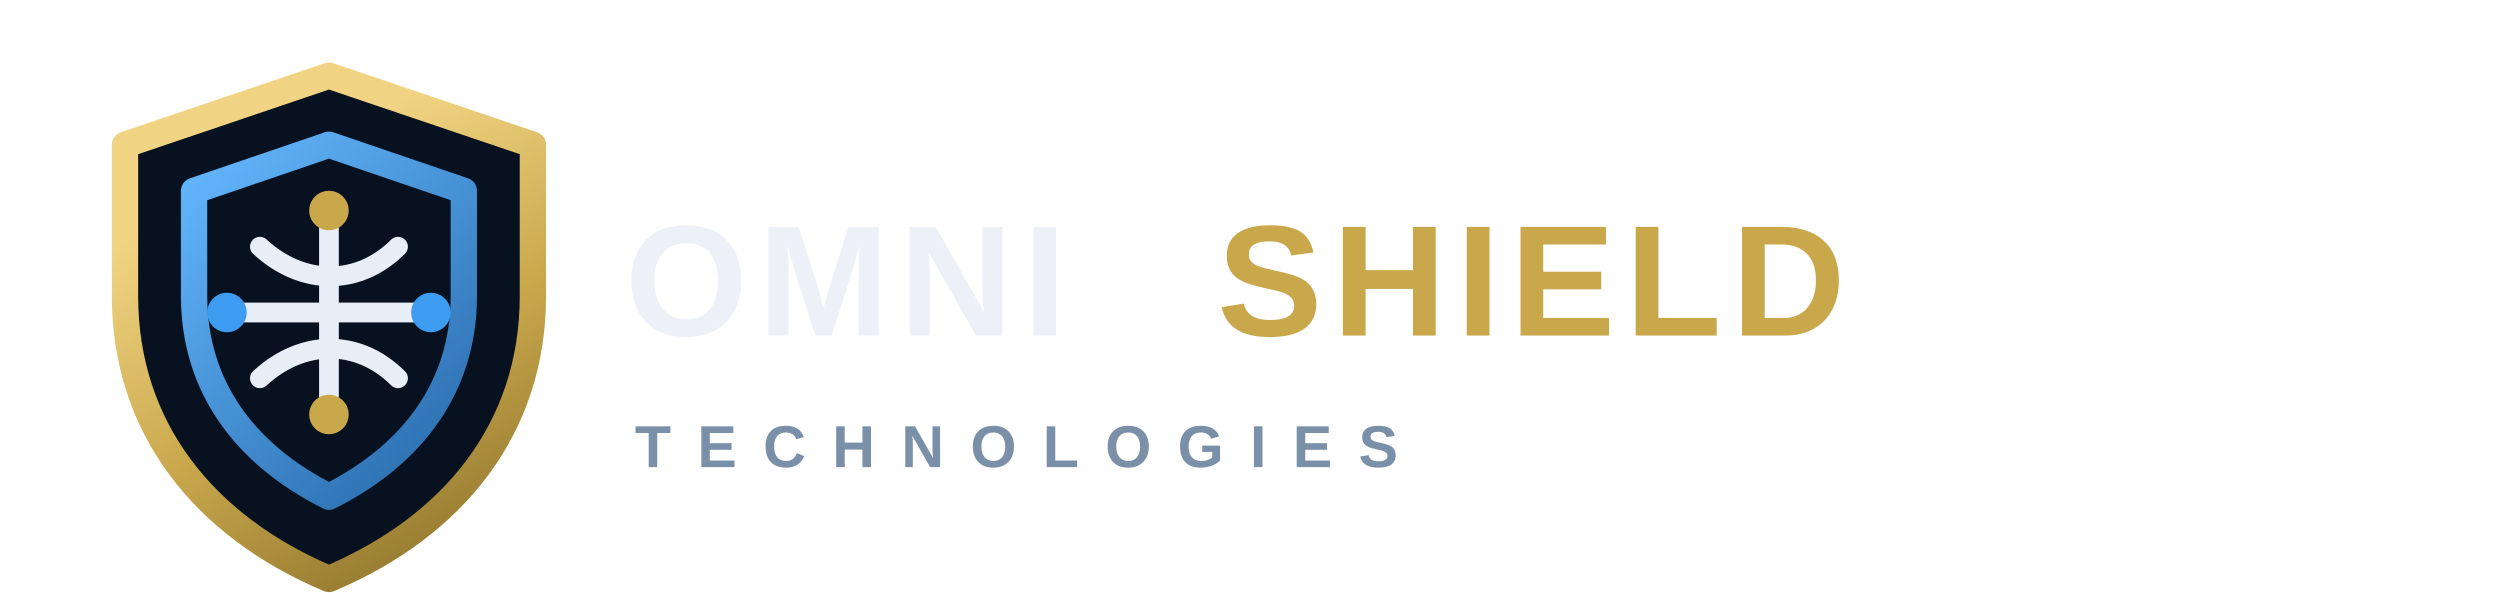
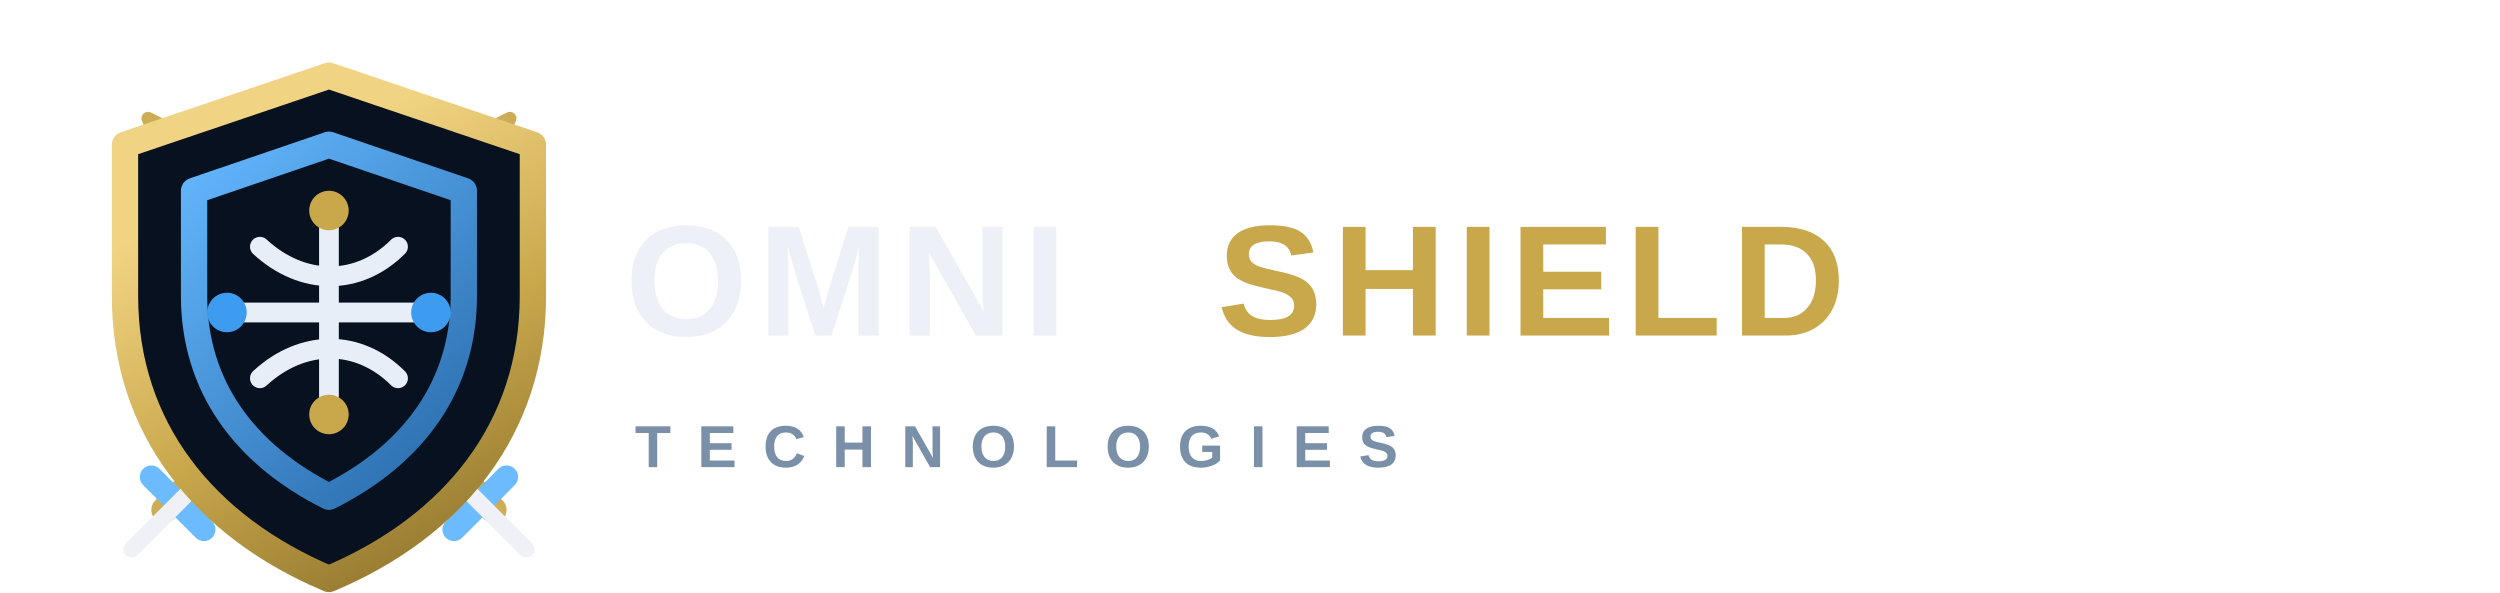
<svg xmlns="http://www.w3.org/2000/svg" viewBox="0 0 760 180" role="img" aria-labelledby="title desc">
  <defs>
    <linearGradient id="shieldGold" x1="68" y1="24" x2="132" y2="146" gradientUnits="userSpaceOnUse">
      <stop offset="0" stop-color="#f1d483" />
      <stop offset="0.5" stop-color="#c9a84c" />
      <stop offset="1" stop-color="#8f742d" />
    </linearGradient>
    <linearGradient id="shieldBlue" x1="24" y1="30" x2="128" y2="140" gradientUnits="userSpaceOnUse">
      <stop offset="0" stop-color="#65b8ff" />
      <stop offset="1" stop-color="#1f5f9e" />
    </linearGradient>
  </defs>
  <rect width="760" height="180" fill="none" />
  <g transform="translate(28 19)">
+     <g opacity="0.95">
+       <path d="M22 136 118 38" fill="none" stroke="#c9a84c" stroke-width="8" stroke-linecap="round" />
+       <path d="M107 27 127 17 118 38Z" fill="#eef0f7" stroke="#c9a84c" stroke-width="4" stroke-linejoin="round" />
+       <path d="M18 126 34 142" fill="none" stroke="#65b8ff" stroke-width="7" stroke-linecap="round" />
+       <path d="M12 148 40 120" fill="none" stroke="#eef0f7" stroke-width="5" stroke-linecap="round" />
+       <path d="M122 136 26 38" fill="none" stroke="#c9a84c" stroke-width="8" stroke-linecap="round" />
+       <path d="M37 27 17 17 26 38Z" fill="#eef0f7" stroke="#c9a84c" stroke-width="4" stroke-linejoin="round" />
+       <path d="M126 126 110 142" fill="none" stroke="#65b8ff" stroke-width="7" stroke-linecap="round" />
+       <path d="M132 148 104 120" fill="none" stroke="#eef0f7" stroke-width="5" stroke-linecap="round" />
+     </g>
    <path d="M72 4 134 25v46c0 40-24 70-62 86C34 141 10 111 10 71V25L72 4Z" fill="#08111f" stroke="url(#shieldGold)" stroke-width="8" stroke-linejoin="round" />
    <path d="M72 25 113 39v32c0 27-15 48-41 61-26-13-41-34-41-61V39L72 25Z" fill="none" stroke="url(#shieldBlue)" stroke-width="8" stroke-linejoin="round" />
    <path d="M41 76h62M72 45v62M51 56c13 12 30 12 42 0M51 96c13-12 30-12 42 0" fill="none" stroke="#e8eef8" stroke-width="6" stroke-linecap="round" />
    <circle cx="72" cy="45" r="6" fill="#c9a84c" />
    <circle cx="41" cy="76" r="6" fill="#3d9cf0" />
    <circle cx="103" cy="76" r="6" fill="#3d9cf0" />
    <circle cx="72" cy="107" r="6" fill="#c9a84c" />
  </g>
  <g transform="translate(190 49)">
    <text x="0" y="53" font-family="Orbitron, Arial, Helvetica, sans-serif" font-size="48" font-weight="900" letter-spacing="3" fill="#eef0f7">OMNI</text>
    <text x="180" y="53" font-family="Orbitron, Arial, Helvetica, sans-serif" font-size="48" font-weight="900" letter-spacing="3" fill="#c9a84c">SHIELD</text>
    <text x="3" y="93" font-family="Arial, Helvetica, sans-serif" font-size="18" font-weight="700" letter-spacing="8" fill="#7a8fa8">TECHNOLOGIES</text>
  </g>
</svg>
